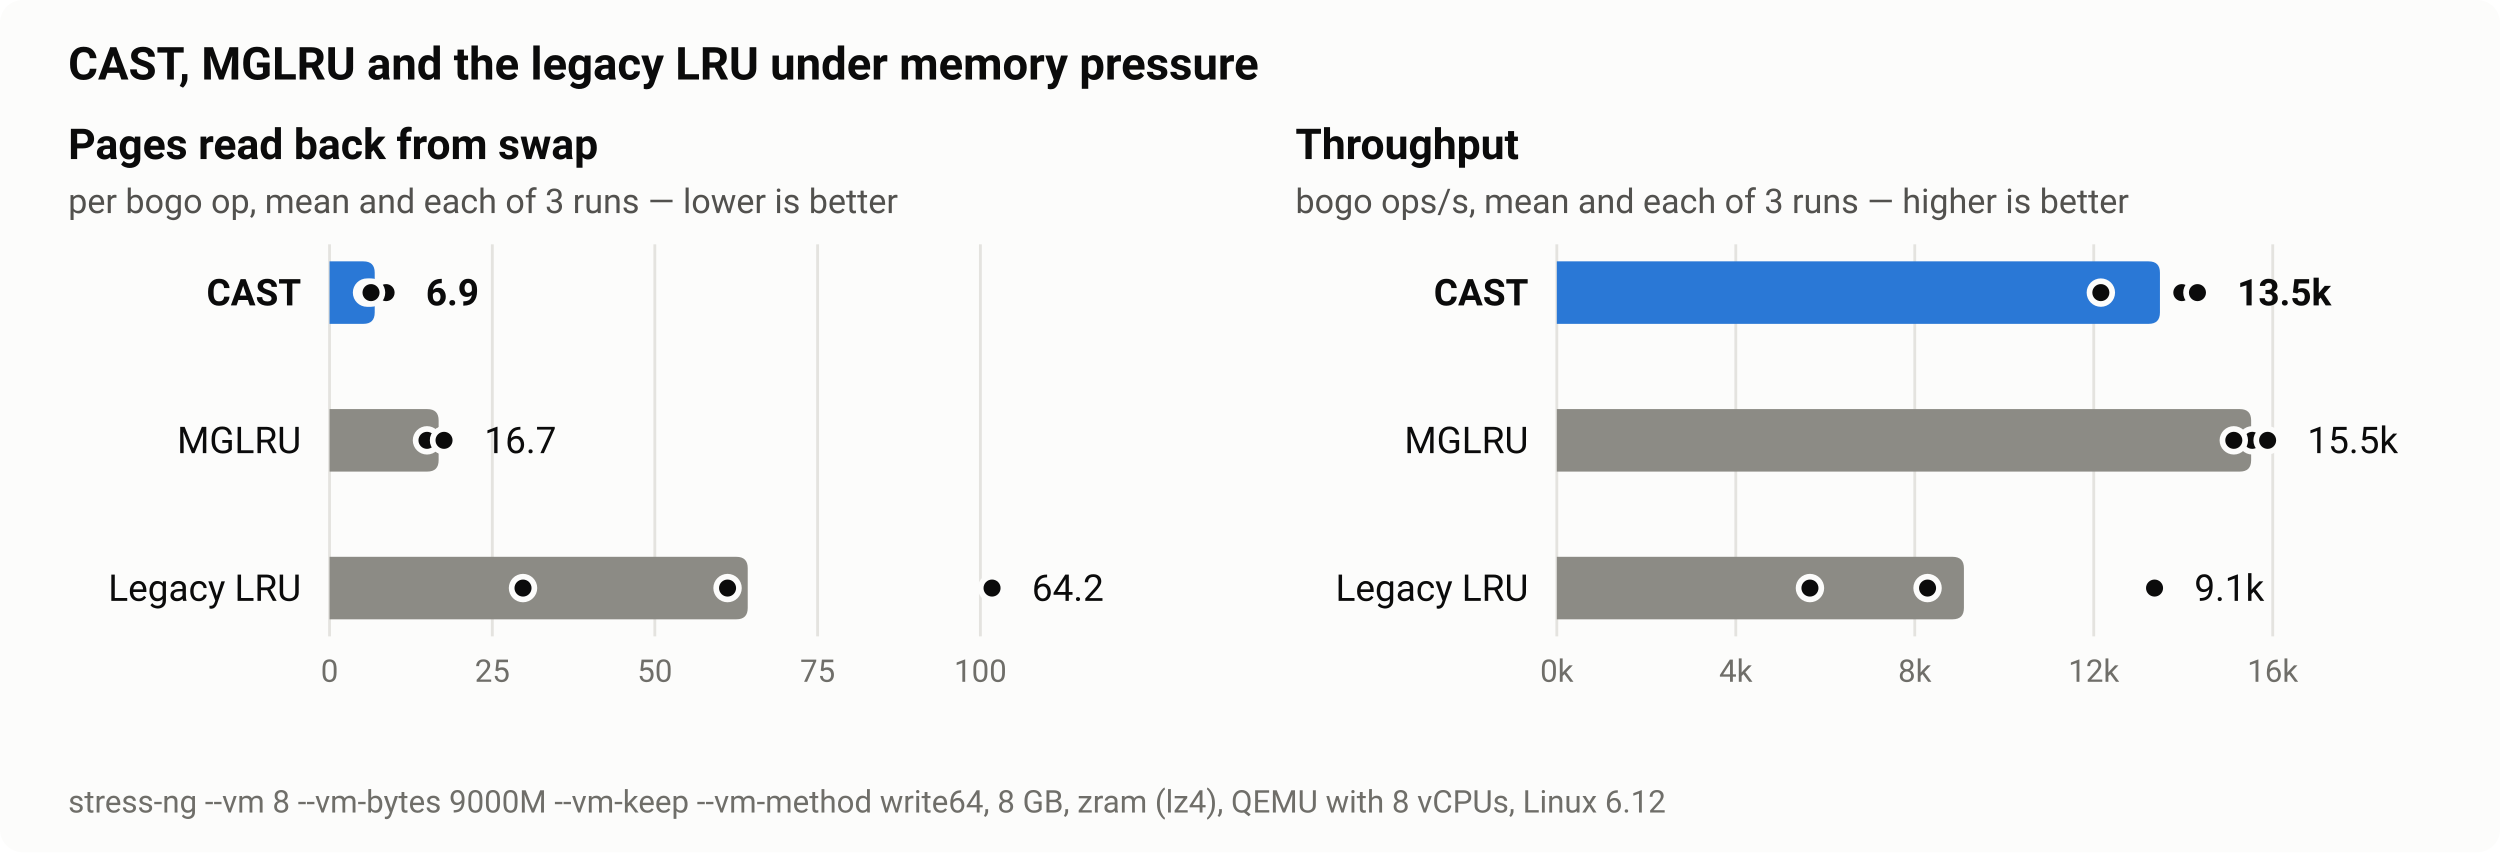
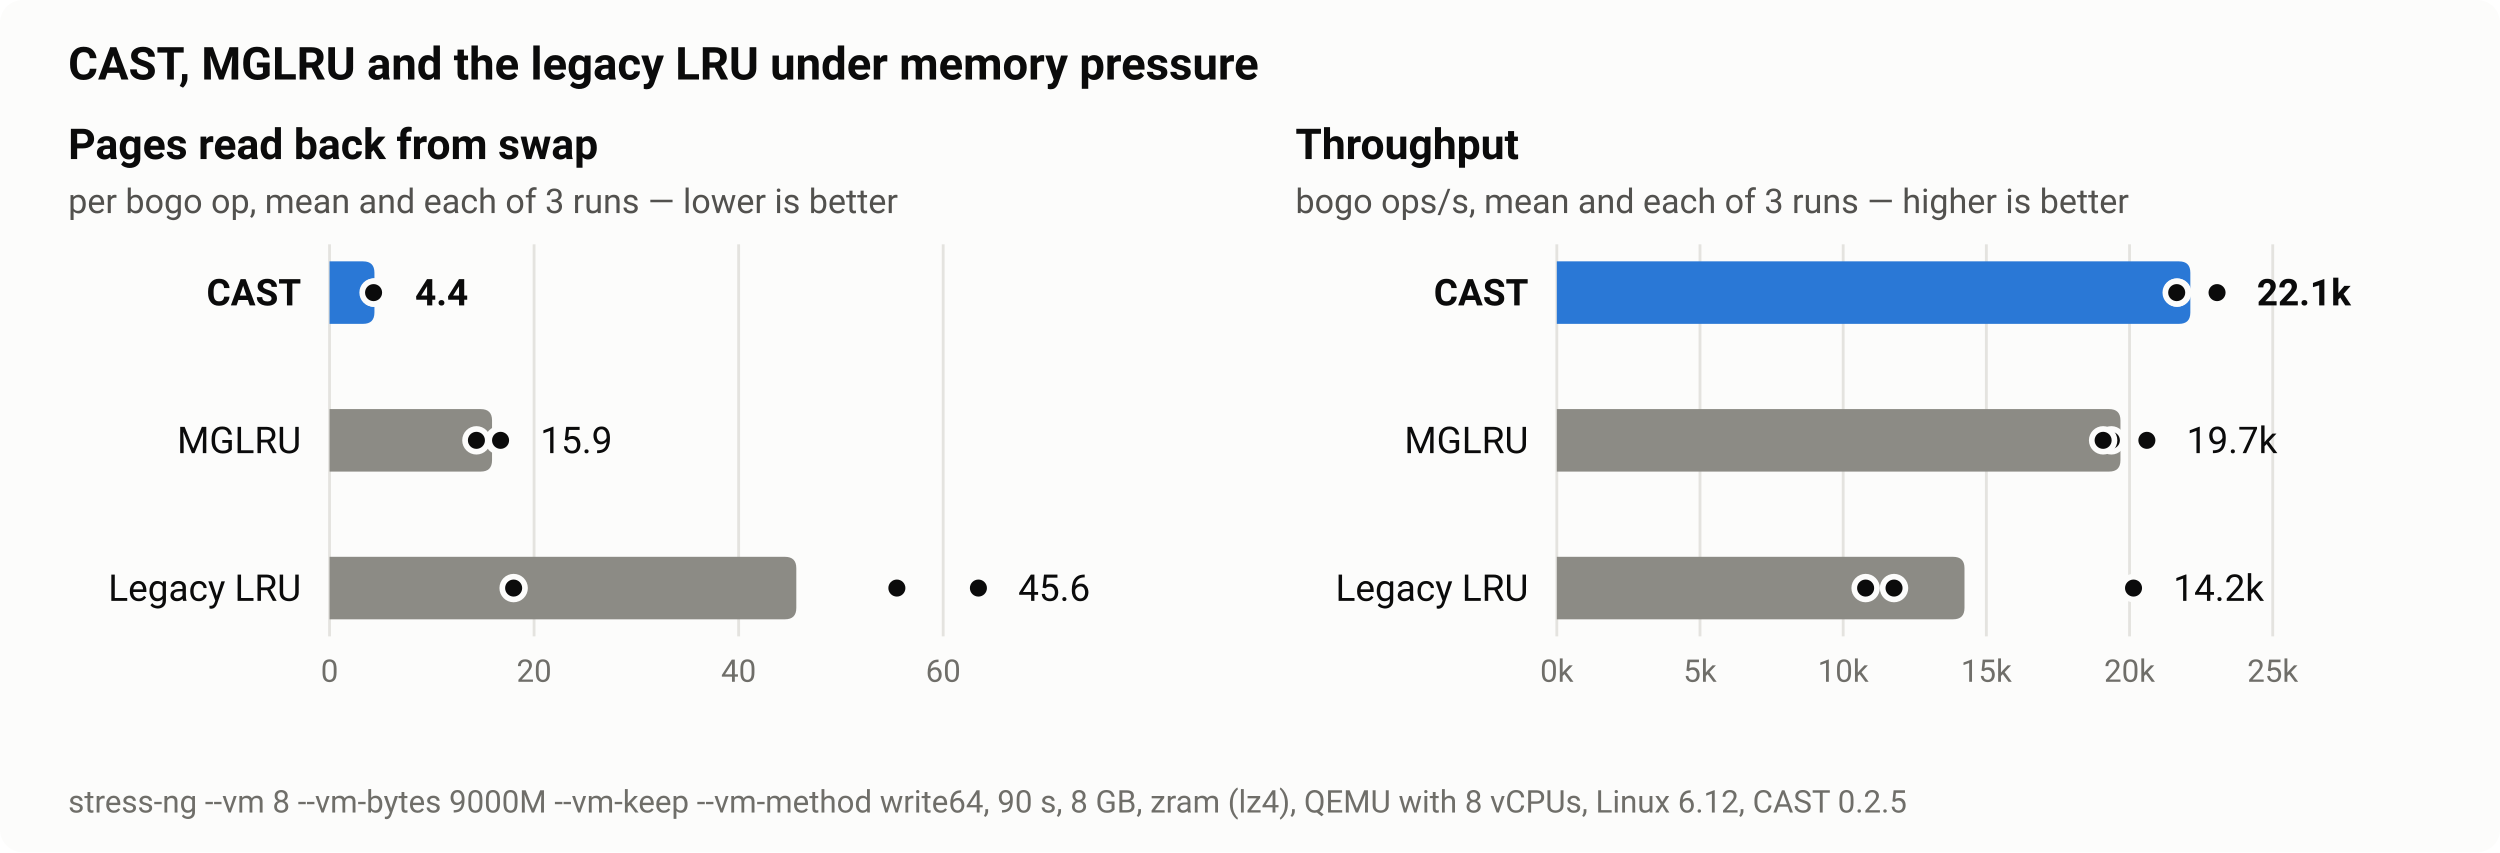
- <svg xmlns="http://www.w3.org/2000/svg" width="880" height="300" viewBox="0 0 880 300" font-family="system-ui, -apple-system, 'Segoe UI', Roboto, sans-serif" role="img" aria-label="Pages read back from swap per bogo op, mean of 3 runs: CAST 6.9, MGLRU 16.7, legacy LRU 64.2. Throughput in bogo ops per second, mean of 3 runs: CAST 13.5k, MGLRU 15.5k, legacy LRU 9.1k.">
+ <svg xmlns="http://www.w3.org/2000/svg" width="880" height="300" viewBox="0 0 880 300" font-family="system-ui, -apple-system, 'Segoe UI', Roboto, sans-serif" role="img" aria-label="Pages read back from swap per bogo op, mean of 3 runs: CAST 4.4, MGLRU 15.9, legacy LRU 45.6. Throughput in bogo ops per second, mean of 3 runs: CAST 22.1k, MGLRU 19.7k, legacy LRU 14.2k.">
  <rect width="880" height="300" rx="8" fill="#fcfcfb" />
  <text x="24.0" y="28.0" fill="#0b0b0b" font-size="16" font-weight="700" text-anchor="start">CAST, MGLRU and the legacy LRU under memory pressure</text>
  <text x="24.0" y="56.0" fill="#0b0b0b" font-size="15" font-weight="600" text-anchor="start">Pages read back from swap</text>
  <text x="24.0" y="75.0" fill="#52514e" font-size="12" font-weight="400" text-anchor="start">per bogo op, mean and each of 3 runs — lower is better</text>
  <line x1="116.0" y1="86" x2="116.0" y2="224" stroke="#e4e3df" stroke-width="1" />
  <text x="116.0" y="240.0" fill="#6f6e69" font-size="11" font-weight="400" text-anchor="middle">0</text>
-   <line x1="173.3" y1="86" x2="173.3" y2="224" stroke="#e4e3df" stroke-width="1" />
-   <text x="173.3" y="240.0" fill="#6f6e69" font-size="11" font-weight="400" text-anchor="middle">25</text>
-   <line x1="230.5" y1="86" x2="230.5" y2="224" stroke="#e4e3df" stroke-width="1" />
-   <text x="230.5" y="240.0" fill="#6f6e69" font-size="11" font-weight="400" text-anchor="middle">50</text>
-   <line x1="287.8" y1="86" x2="287.8" y2="224" stroke="#e4e3df" stroke-width="1" />
-   <text x="287.8" y="240.0" fill="#6f6e69" font-size="11" font-weight="400" text-anchor="middle">75</text>
-   <line x1="345.1" y1="86" x2="345.1" y2="224" stroke="#e4e3df" stroke-width="1" />
-   <text x="345.1" y="240.0" fill="#6f6e69" font-size="11" font-weight="400" text-anchor="middle">100</text>
+   <line x1="188.0" y1="86" x2="188.0" y2="224" stroke="#e4e3df" stroke-width="1" />
+   <text x="188.0" y="240.0" fill="#6f6e69" font-size="11" font-weight="400" text-anchor="middle">20</text>
+   <line x1="260.0" y1="86" x2="260.0" y2="224" stroke="#e4e3df" stroke-width="1" />
+   <text x="260.0" y="240.0" fill="#6f6e69" font-size="11" font-weight="400" text-anchor="middle">40</text>
+   <line x1="332.0" y1="86" x2="332.0" y2="224" stroke="#e4e3df" stroke-width="1" />
+   <text x="332.0" y="240.0" fill="#6f6e69" font-size="11" font-weight="400" text-anchor="middle">60</text>
  <text x="106.0" y="107.5" fill="#0b0b0b" font-size="13" font-weight="600" text-anchor="end">CAST</text>
-   <path d="M116.0,92.0 H127.9 Q131.9,92.0 131.9,96.0 V110.0 Q131.9,114.0 127.9,114.0 H116.0 Z" fill="#2a78d6" />
-   <circle cx="129.2" cy="103.0" r="4" fill="#0b0b0b" stroke="#fcfcfb" stroke-width="2" />
-   <circle cx="135.9" cy="103.0" r="4" fill="#0b0b0b" stroke="#fcfcfb" stroke-width="2" />
-   <circle cx="130.6" cy="103.0" r="4" fill="#0b0b0b" stroke="#fcfcfb" stroke-width="2" />
-   <text x="149.9" y="107.5" fill="#0b0b0b" font-size="13" font-weight="600" text-anchor="start">6.9</text>
+   <path d="M116.0,92.0 H127.8 Q131.8,92.0 131.8,96.0 V110.0 Q131.8,114.0 127.8,114.0 H116.0 Z" fill="#2a78d6" />
+   <circle cx="131.7" cy="103.0" r="4" fill="#0b0b0b" stroke="#fcfcfb" stroke-width="2" />
+   <circle cx="132.1" cy="103.0" r="4" fill="#0b0b0b" stroke="#fcfcfb" stroke-width="2" />
+   <circle cx="131.5" cy="103.0" r="4" fill="#0b0b0b" stroke="#fcfcfb" stroke-width="2" />
+   <text x="146.1" y="107.5" fill="#0b0b0b" font-size="13" font-weight="600" text-anchor="start">4.4</text>
  <text x="106.0" y="159.5" fill="#0b0b0b" font-size="13" font-weight="400" text-anchor="end">MGLRU</text>
-   <path d="M116.0,144.0 H150.4 Q154.4,144.0 154.4,148.0 V162.0 Q154.4,166.0 150.4,166.0 H116.0 Z" fill="#8c8b85" />
-   <circle cx="150.3" cy="155.0" r="4" fill="#0b0b0b" stroke="#fcfcfb" stroke-width="2" />
-   <circle cx="156.5" cy="155.0" r="4" fill="#0b0b0b" stroke="#fcfcfb" stroke-width="2" />
-   <circle cx="156.3" cy="155.0" r="4" fill="#0b0b0b" stroke="#fcfcfb" stroke-width="2" />
-   <text x="170.5" y="159.5" fill="#0b0b0b" font-size="13" font-weight="400" text-anchor="start">16.7</text>
+   <path d="M116.0,144.0 H169.2 Q173.2,144.0 173.2,148.0 V162.0 Q173.2,166.0 169.2,166.0 H116.0 Z" fill="#8c8b85" />
+   <circle cx="167.7" cy="155.0" r="4" fill="#0b0b0b" stroke="#fcfcfb" stroke-width="2" />
+   <circle cx="175.7" cy="155.0" r="4" fill="#0b0b0b" stroke="#fcfcfb" stroke-width="2" />
+   <circle cx="176.2" cy="155.0" r="4" fill="#0b0b0b" stroke="#fcfcfb" stroke-width="2" />
+   <text x="190.2" y="159.5" fill="#0b0b0b" font-size="13" font-weight="400" text-anchor="start">15.9</text>
  <text x="106.0" y="211.5" fill="#0b0b0b" font-size="13" font-weight="400" text-anchor="end">Legacy LRU</text>
-   <path d="M116.0,196.0 H259.2 Q263.2,196.0 263.2,200.0 V214.0 Q263.2,218.0 259.2,218.0 H116.0 Z" fill="#8c8b85" />
-   <circle cx="184.1" cy="207.0" r="4" fill="#0b0b0b" stroke="#fcfcfb" stroke-width="2" />
-   <circle cx="256.1" cy="207.0" r="4" fill="#0b0b0b" stroke="#fcfcfb" stroke-width="2" />
-   <circle cx="349.2" cy="207.0" r="4" fill="#0b0b0b" stroke="#fcfcfb" stroke-width="2" />
-   <text x="363.2" y="211.5" fill="#0b0b0b" font-size="13" font-weight="400" text-anchor="start">64.2</text>
+   <path d="M116.0,196.0 H276.3 Q280.3,196.0 280.3,200.0 V214.0 Q280.3,218.0 276.3,218.0 H116.0 Z" fill="#8c8b85" />
+   <circle cx="180.8" cy="207.0" r="4" fill="#0b0b0b" stroke="#fcfcfb" stroke-width="2" />
+   <circle cx="315.7" cy="207.0" r="4" fill="#0b0b0b" stroke="#fcfcfb" stroke-width="2" />
+   <circle cx="344.4" cy="207.0" r="4" fill="#0b0b0b" stroke="#fcfcfb" stroke-width="2" />
+   <text x="358.4" y="211.5" fill="#0b0b0b" font-size="13" font-weight="400" text-anchor="start">45.6</text>
  <text x="456.0" y="56.0" fill="#0b0b0b" font-size="15" font-weight="600" text-anchor="start">Throughput</text>
  <text x="456.0" y="75.0" fill="#52514e" font-size="12" font-weight="400" text-anchor="start">bogo ops/s, mean and each of 3 runs — higher is better</text>
  <line x1="548.0" y1="86" x2="548.0" y2="224" stroke="#e4e3df" stroke-width="1" />
  <text x="548.0" y="240.0" fill="#6f6e69" font-size="11" font-weight="400" text-anchor="middle">0k</text>
-   <line x1="611.0" y1="86" x2="611.0" y2="224" stroke="#e4e3df" stroke-width="1" />
-   <text x="611.0" y="240.0" fill="#6f6e69" font-size="11" font-weight="400" text-anchor="middle">4k</text>
-   <line x1="674.0" y1="86" x2="674.0" y2="224" stroke="#e4e3df" stroke-width="1" />
-   <text x="674.0" y="240.0" fill="#6f6e69" font-size="11" font-weight="400" text-anchor="middle">8k</text>
-   <line x1="737.0" y1="86" x2="737.0" y2="224" stroke="#e4e3df" stroke-width="1" />
-   <text x="737.0" y="240.0" fill="#6f6e69" font-size="11" font-weight="400" text-anchor="middle">12k</text>
+   <line x1="598.4" y1="86" x2="598.4" y2="224" stroke="#e4e3df" stroke-width="1" />
+   <text x="598.4" y="240.0" fill="#6f6e69" font-size="11" font-weight="400" text-anchor="middle">5k</text>
+   <line x1="648.8" y1="86" x2="648.8" y2="224" stroke="#e4e3df" stroke-width="1" />
+   <text x="648.8" y="240.0" fill="#6f6e69" font-size="11" font-weight="400" text-anchor="middle">10k</text>
+   <line x1="699.2" y1="86" x2="699.2" y2="224" stroke="#e4e3df" stroke-width="1" />
+   <text x="699.2" y="240.0" fill="#6f6e69" font-size="11" font-weight="400" text-anchor="middle">15k</text>
+   <line x1="749.6" y1="86" x2="749.6" y2="224" stroke="#e4e3df" stroke-width="1" />
+   <text x="749.6" y="240.0" fill="#6f6e69" font-size="11" font-weight="400" text-anchor="middle">20k</text>
  <line x1="800.0" y1="86" x2="800.0" y2="224" stroke="#e4e3df" stroke-width="1" />
-   <text x="800.0" y="240.0" fill="#6f6e69" font-size="11" font-weight="400" text-anchor="middle">16k</text>
+   <text x="800.0" y="240.0" fill="#6f6e69" font-size="11" font-weight="400" text-anchor="middle">25k</text>
  <text x="538.0" y="107.5" fill="#0b0b0b" font-size="13" font-weight="600" text-anchor="end">CAST</text>
-   <path d="M548.0,92.0 H756.3 Q760.3,92.0 760.3,96.0 V110.0 Q760.3,114.0 756.3,114.0 H548.0 Z" fill="#2a78d6" />
-   <circle cx="739.5" cy="103.0" r="4" fill="#0b0b0b" stroke="#fcfcfb" stroke-width="2" />
-   <circle cx="768.0" cy="103.0" r="4" fill="#0b0b0b" stroke="#fcfcfb" stroke-width="2" />
-   <circle cx="773.5" cy="103.0" r="4" fill="#0b0b0b" stroke="#fcfcfb" stroke-width="2" />
-   <text x="787.5" y="107.5" fill="#0b0b0b" font-size="13" font-weight="600" text-anchor="start">13.5k</text>
+   <path d="M548.0,92.0 H767.0 Q771.0,92.0 771.0,96.0 V110.0 Q771.0,114.0 767.0,114.0 H548.0 Z" fill="#2a78d6" />
+   <circle cx="766.4" cy="103.0" r="4" fill="#0b0b0b" stroke="#fcfcfb" stroke-width="2" />
+   <circle cx="766.2" cy="103.0" r="4" fill="#0b0b0b" stroke="#fcfcfb" stroke-width="2" />
+   <circle cx="780.4" cy="103.0" r="4" fill="#0b0b0b" stroke="#fcfcfb" stroke-width="2" />
+   <text x="794.4" y="107.5" fill="#0b0b0b" font-size="13" font-weight="600" text-anchor="start">22.1k</text>
  <text x="538.0" y="159.5" fill="#0b0b0b" font-size="13" font-weight="400" text-anchor="end">MGLRU</text>
-   <path d="M548.0,144.0 H788.4 Q792.4,144.0 792.4,148.0 V162.0 Q792.4,166.0 788.4,166.0 H548.0 Z" fill="#8c8b85" />
-   <circle cx="792.8" cy="155.0" r="4" fill="#0b0b0b" stroke="#fcfcfb" stroke-width="2" />
-   <circle cx="798.2" cy="155.0" r="4" fill="#0b0b0b" stroke="#fcfcfb" stroke-width="2" />
-   <circle cx="786.3" cy="155.0" r="4" fill="#0b0b0b" stroke="#fcfcfb" stroke-width="2" />
-   <text x="812.2" y="159.5" fill="#0b0b0b" font-size="13" font-weight="400" text-anchor="start">15.5k</text>
+   <path d="M548.0,144.0 H742.4 Q746.4,144.0 746.4,148.0 V162.0 Q746.4,166.0 742.4,166.0 H548.0 Z" fill="#8c8b85" />
+   <circle cx="743.2" cy="155.0" r="4" fill="#0b0b0b" stroke="#fcfcfb" stroke-width="2" />
+   <circle cx="755.7" cy="155.0" r="4" fill="#0b0b0b" stroke="#fcfcfb" stroke-width="2" />
+   <circle cx="740.3" cy="155.0" r="4" fill="#0b0b0b" stroke="#fcfcfb" stroke-width="2" />
+   <text x="769.7" y="159.5" fill="#0b0b0b" font-size="13" font-weight="400" text-anchor="start">19.7k</text>
  <text x="538.0" y="211.5" fill="#0b0b0b" font-size="13" font-weight="400" text-anchor="end">Legacy LRU</text>
-   <path d="M548.0,196.0 H687.3 Q691.3,196.0 691.3,200.0 V214.0 Q691.3,218.0 687.3,218.0 H548.0 Z" fill="#8c8b85" />
-   <circle cx="758.4" cy="207.0" r="4" fill="#0b0b0b" stroke="#fcfcfb" stroke-width="2" />
-   <circle cx="678.5" cy="207.0" r="4" fill="#0b0b0b" stroke="#fcfcfb" stroke-width="2" />
-   <circle cx="637.1" cy="207.0" r="4" fill="#0b0b0b" stroke="#fcfcfb" stroke-width="2" />
-   <text x="772.4" y="211.5" fill="#0b0b0b" font-size="13" font-weight="400" text-anchor="start">9.1k</text>
-   <text x="24.0" y="286.0" fill="#6f6e69" font-size="11" font-weight="400" text-anchor="start">stress-ng --vm 8 --vm-bytes 9000M --vm-keep --vm-method write64, 8 GB, zram (lz4), QEMU with 8 vCPUs, Linux 6.12</text>
+   <path d="M548.0,196.0 H687.5 Q691.5,196.0 691.5,200.0 V214.0 Q691.5,218.0 687.5,218.0 H548.0 Z" fill="#8c8b85" />
+   <circle cx="751.0" cy="207.0" r="4" fill="#0b0b0b" stroke="#fcfcfb" stroke-width="2" />
+   <circle cx="666.7" cy="207.0" r="4" fill="#0b0b0b" stroke="#fcfcfb" stroke-width="2" />
+   <circle cx="656.7" cy="207.0" r="4" fill="#0b0b0b" stroke="#fcfcfb" stroke-width="2" />
+   <text x="765.0" y="211.5" fill="#0b0b0b" font-size="13" font-weight="400" text-anchor="start">14.2k</text>
+   <text x="24.0" y="286.0" fill="#6f6e69" font-size="11" font-weight="400" text-anchor="start">stress-ng --vm 8 --vm-bytes 9000M --vm-keep --vm-method write64, 90 s, 8 GB, zram (lz4), QEMU with 8 vCPUs, Linux 6.12, CAST 0.2.5</text>
</svg>
